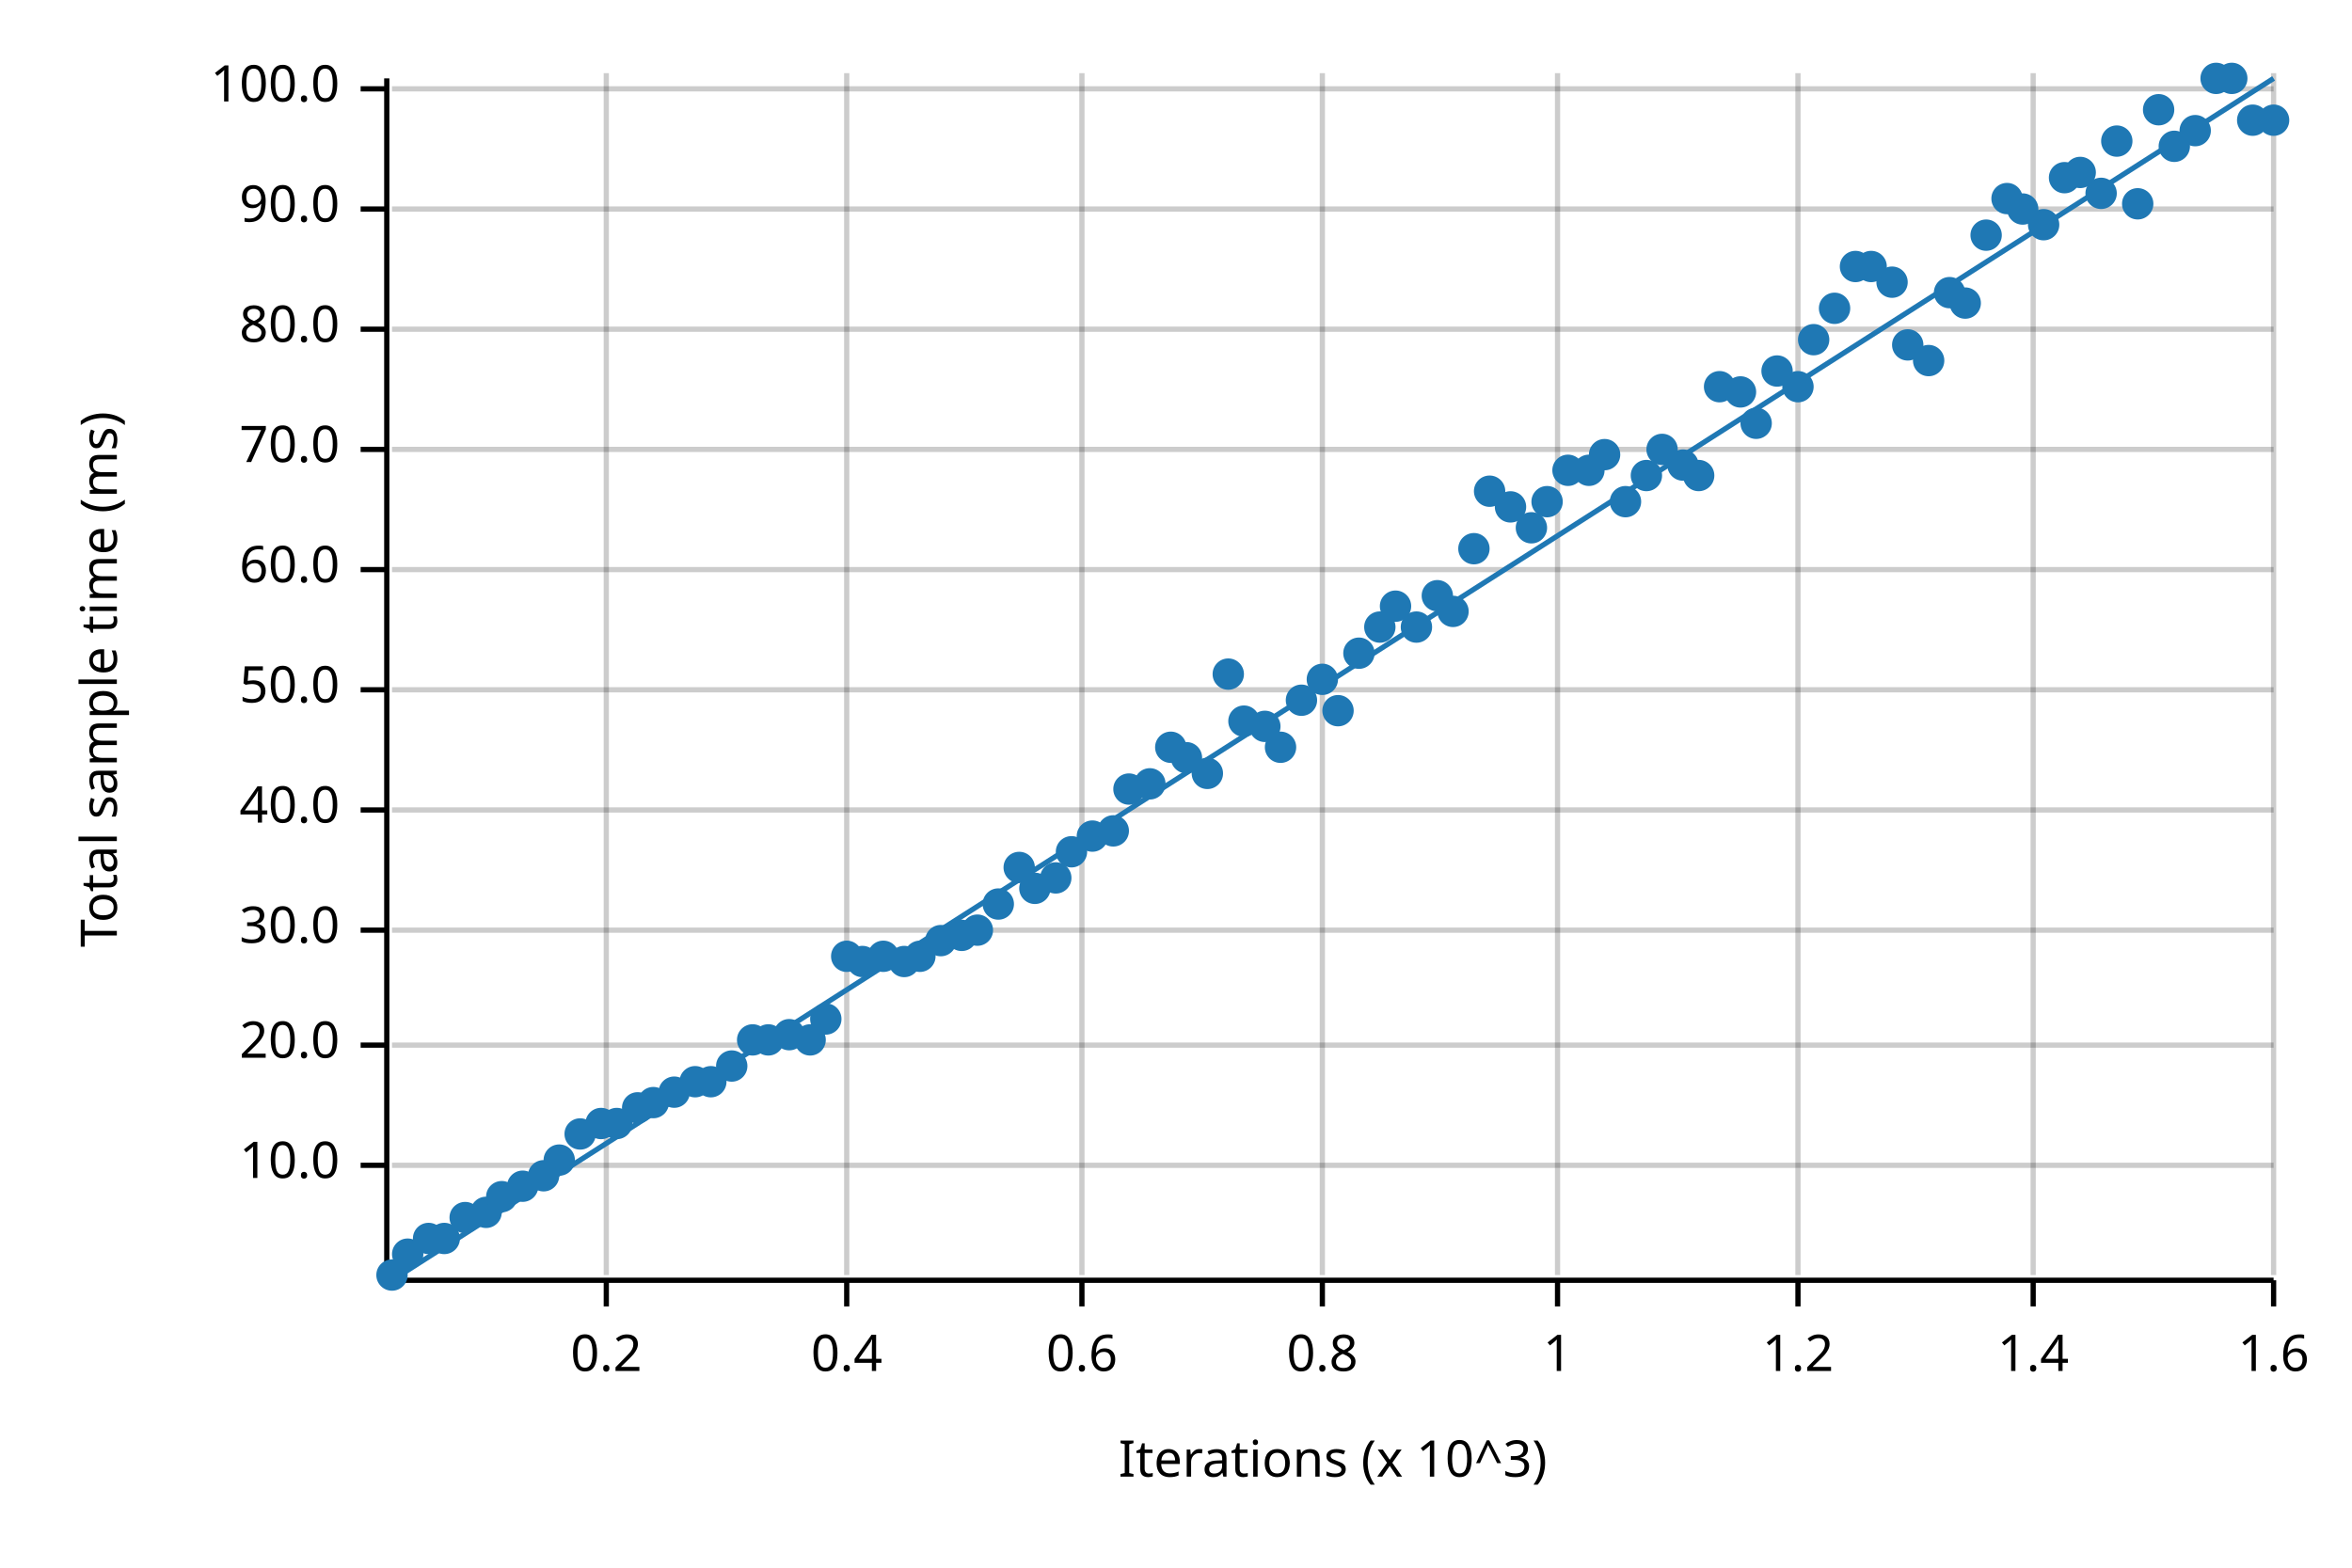
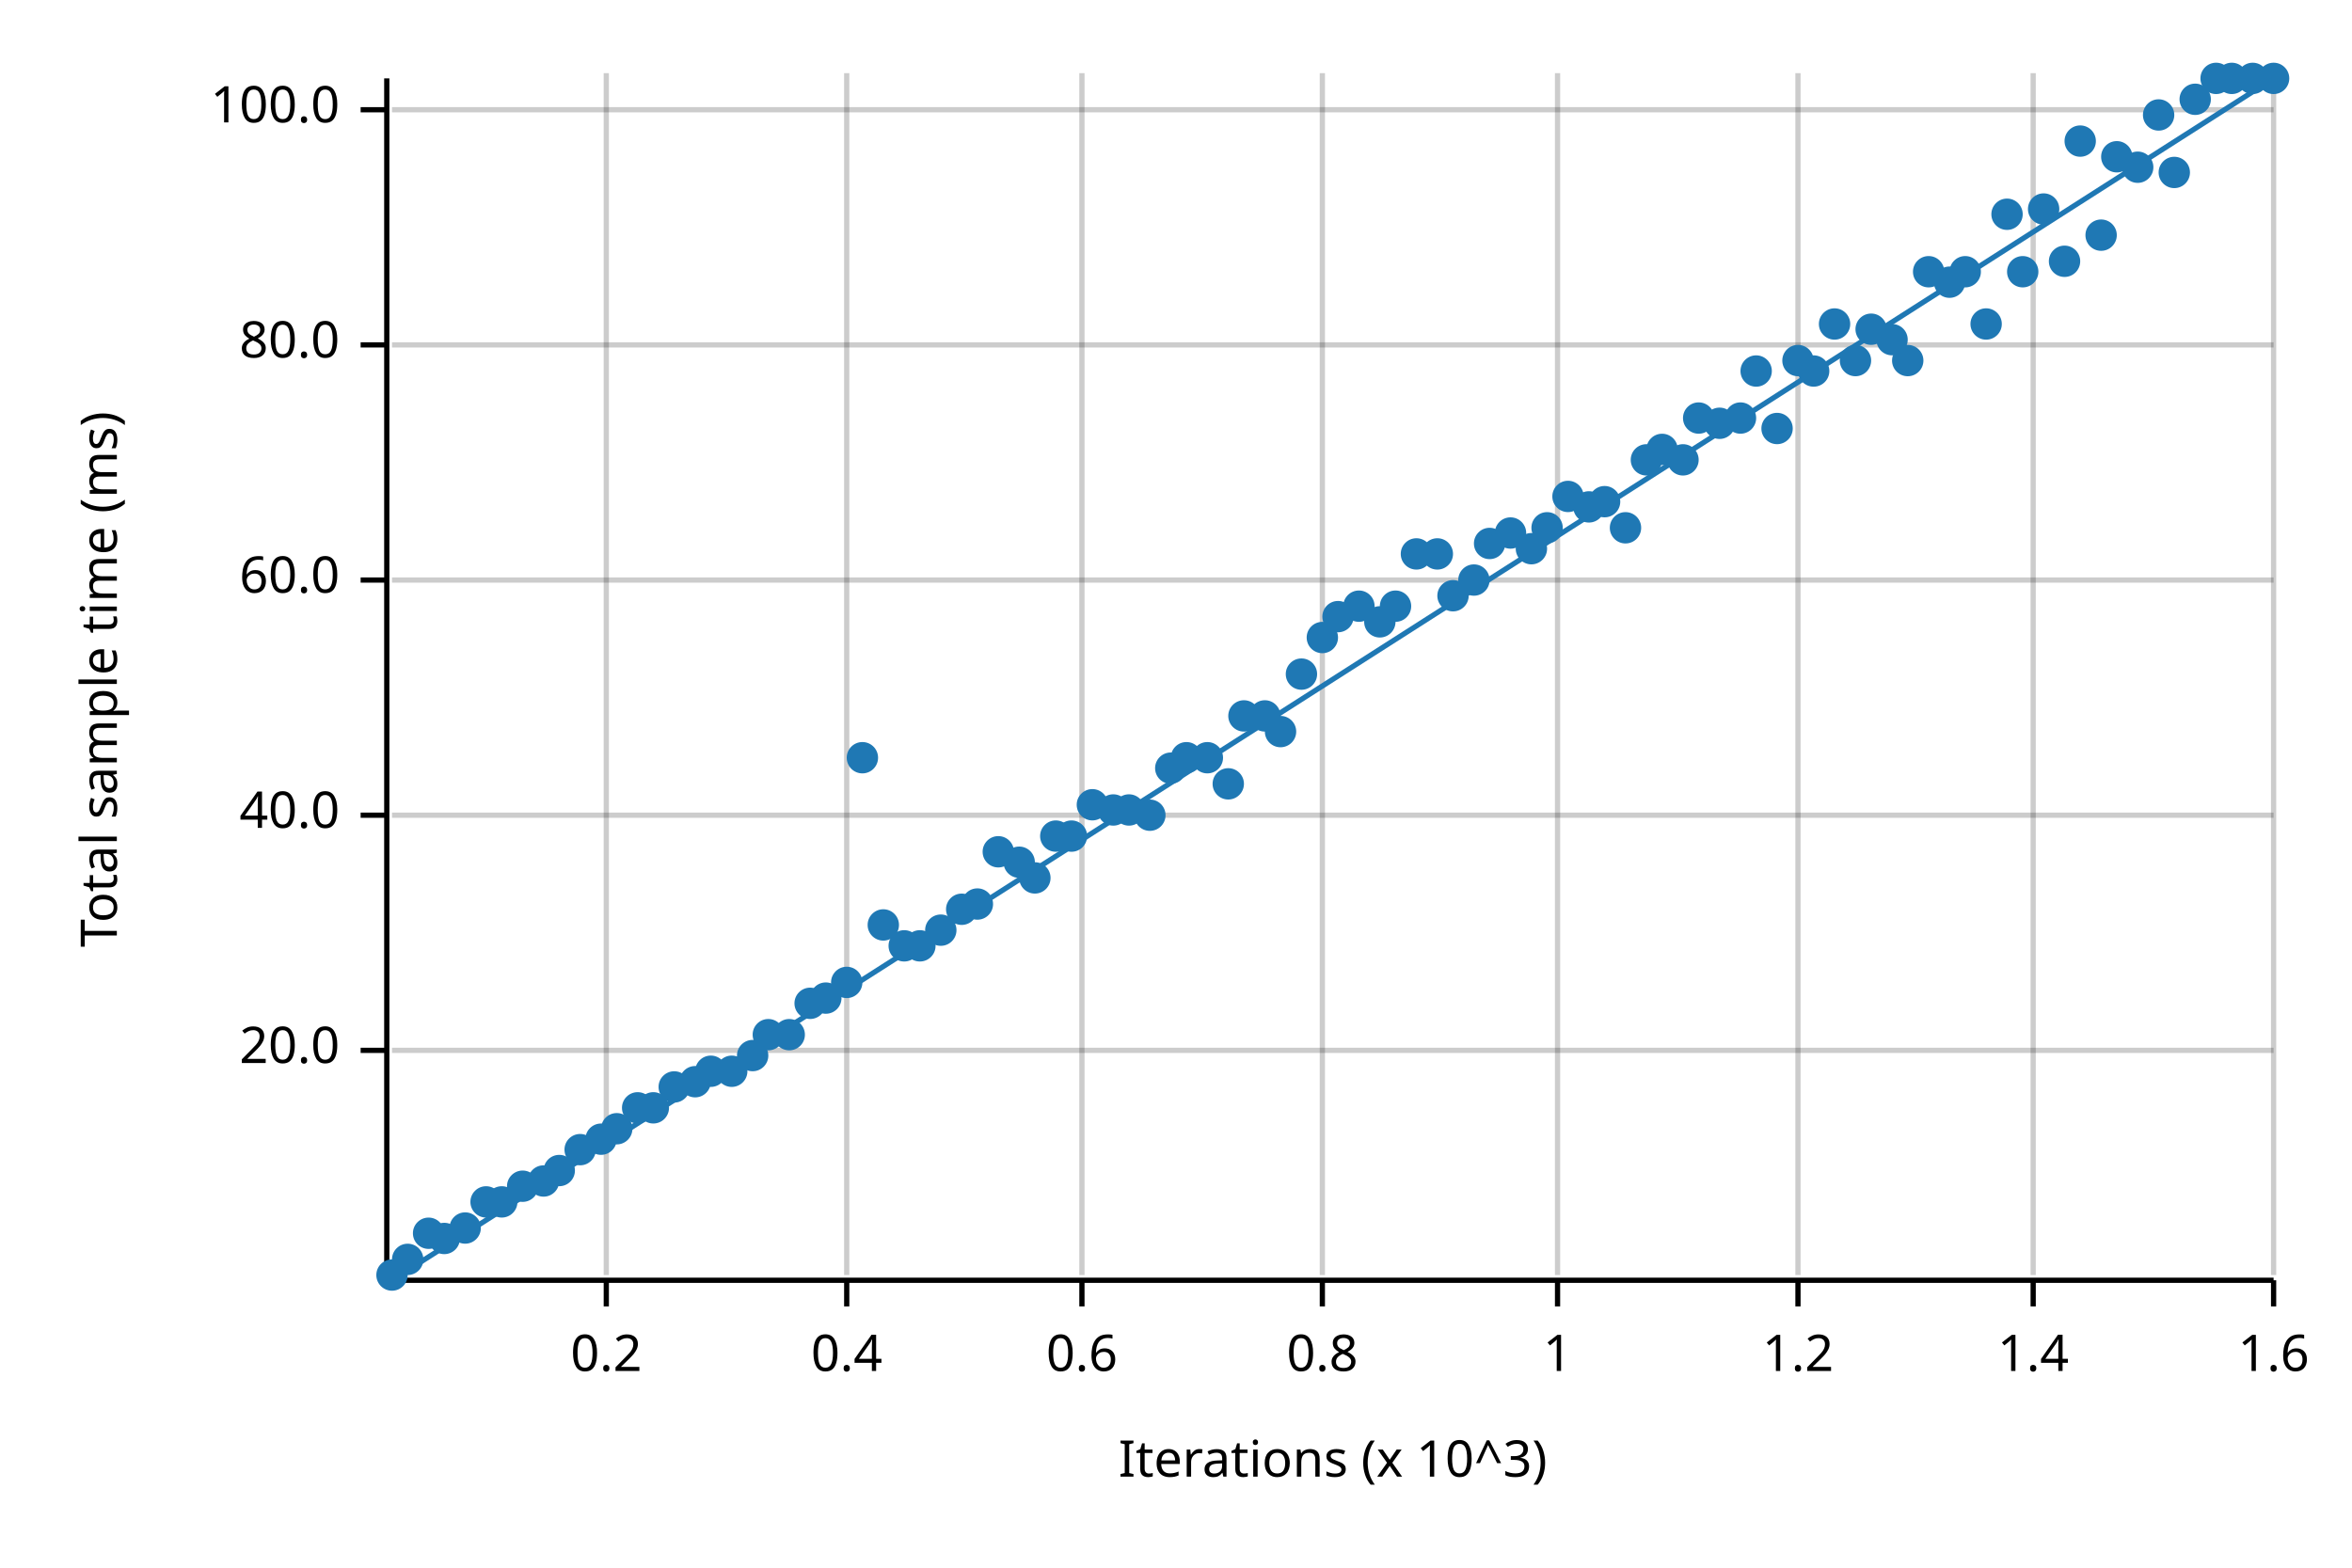
- <svg xmlns="http://www.w3.org/2000/svg" width="450" height="300" viewBox="0 0 450 300">
+ <svg xmlns="http://www.w3.org/2000/svg" style="background-color: white;" width="450" height="300" viewBox="0 0 450 300">
  <text x="15" y="130" dy="0.76em" text-anchor="middle" font-family="sans-serif" font-size="9.677" opacity="1" fill="#000000" transform="rotate(270, 15, 130)">
Total sample time (ms)
</text>
  <text x="255" y="285" dy="-0.5ex" text-anchor="middle" font-family="sans-serif" font-size="9.677" opacity="1" fill="#000000">
Iterations (x 10^3)
</text>
  <line opacity="0.2" stroke="#000000" stroke-width="1" x1="116" y1="244" x2="116" y2="14" />
  <line opacity="0.2" stroke="#000000" stroke-width="1" x1="162" y1="244" x2="162" y2="14" />
  <line opacity="0.2" stroke="#000000" stroke-width="1" x1="207" y1="244" x2="207" y2="14" />
  <line opacity="0.2" stroke="#000000" stroke-width="1" x1="253" y1="244" x2="253" y2="14" />
  <line opacity="0.2" stroke="#000000" stroke-width="1" x1="298" y1="244" x2="298" y2="14" />
  <line opacity="0.2" stroke="#000000" stroke-width="1" x1="344" y1="244" x2="344" y2="14" />
  <line opacity="0.2" stroke="#000000" stroke-width="1" x1="389" y1="244" x2="389" y2="14" />
  <line opacity="0.2" stroke="#000000" stroke-width="1" x1="435" y1="244" x2="435" y2="14" />
-   <line opacity="0.2" stroke="#000000" stroke-width="1" x1="75" y1="223" x2="435" y2="223" />
-   <line opacity="0.2" stroke="#000000" stroke-width="1" x1="75" y1="200" x2="435" y2="200" />
-   <line opacity="0.2" stroke="#000000" stroke-width="1" x1="75" y1="178" x2="435" y2="178" />
-   <line opacity="0.2" stroke="#000000" stroke-width="1" x1="75" y1="155" x2="435" y2="155" />
-   <line opacity="0.2" stroke="#000000" stroke-width="1" x1="75" y1="132" x2="435" y2="132" />
-   <line opacity="0.2" stroke="#000000" stroke-width="1" x1="75" y1="109" x2="435" y2="109" />
-   <line opacity="0.2" stroke="#000000" stroke-width="1" x1="75" y1="86" x2="435" y2="86" />
-   <line opacity="0.2" stroke="#000000" stroke-width="1" x1="75" y1="63" x2="435" y2="63" />
-   <line opacity="0.2" stroke="#000000" stroke-width="1" x1="75" y1="40" x2="435" y2="40" />
-   <line opacity="0.2" stroke="#000000" stroke-width="1" x1="75" y1="17" x2="435" y2="17" />
+   <line opacity="0.2" stroke="#000000" stroke-width="1" x1="75" y1="201" x2="435" y2="201" />
+   <line opacity="0.2" stroke="#000000" stroke-width="1" x1="75" y1="156" x2="435" y2="156" />
+   <line opacity="0.2" stroke="#000000" stroke-width="1" x1="75" y1="111" x2="435" y2="111" />
+   <line opacity="0.2" stroke="#000000" stroke-width="1" x1="75" y1="66" x2="435" y2="66" />
+   <line opacity="0.2" stroke="#000000" stroke-width="1" x1="75" y1="21" x2="435" y2="21" />
  <polyline fill="none" opacity="1" stroke="#000000" stroke-width="1" points="74,15 74,245 " />
-   <text x="65" y="223" dy="0.5ex" text-anchor="end" font-family="sans-serif" font-size="9.677" opacity="1" fill="#000000">
- 10.0
- </text>
-   <polyline fill="none" opacity="1" stroke="#000000" stroke-width="1" points="69,223 74,223 " />
-   <text x="65" y="200" dy="0.5ex" text-anchor="end" font-family="sans-serif" font-size="9.677" opacity="1" fill="#000000">
+   <text x="65" y="201" dy="0.5ex" text-anchor="end" font-family="sans-serif" font-size="9.677" opacity="1" fill="#000000">
20.0
</text>
-   <polyline fill="none" opacity="1" stroke="#000000" stroke-width="1" points="69,200 74,200 " />
-   <text x="65" y="178" dy="0.5ex" text-anchor="end" font-family="sans-serif" font-size="9.677" opacity="1" fill="#000000">
- 30.0
- </text>
-   <polyline fill="none" opacity="1" stroke="#000000" stroke-width="1" points="69,178 74,178 " />
-   <text x="65" y="155" dy="0.5ex" text-anchor="end" font-family="sans-serif" font-size="9.677" opacity="1" fill="#000000">
+   <polyline fill="none" opacity="1" stroke="#000000" stroke-width="1" points="69,201 74,201 " />
+   <text x="65" y="156" dy="0.5ex" text-anchor="end" font-family="sans-serif" font-size="9.677" opacity="1" fill="#000000">
40.0
</text>
-   <polyline fill="none" opacity="1" stroke="#000000" stroke-width="1" points="69,155 74,155 " />
-   <text x="65" y="132" dy="0.5ex" text-anchor="end" font-family="sans-serif" font-size="9.677" opacity="1" fill="#000000">
- 50.0
- </text>
-   <polyline fill="none" opacity="1" stroke="#000000" stroke-width="1" points="69,132 74,132 " />
-   <text x="65" y="109" dy="0.5ex" text-anchor="end" font-family="sans-serif" font-size="9.677" opacity="1" fill="#000000">
+   <polyline fill="none" opacity="1" stroke="#000000" stroke-width="1" points="69,156 74,156 " />
+   <text x="65" y="111" dy="0.5ex" text-anchor="end" font-family="sans-serif" font-size="9.677" opacity="1" fill="#000000">
60.0
</text>
-   <polyline fill="none" opacity="1" stroke="#000000" stroke-width="1" points="69,109 74,109 " />
-   <text x="65" y="86" dy="0.5ex" text-anchor="end" font-family="sans-serif" font-size="9.677" opacity="1" fill="#000000">
- 70.0
- </text>
-   <polyline fill="none" opacity="1" stroke="#000000" stroke-width="1" points="69,86 74,86 " />
-   <text x="65" y="63" dy="0.5ex" text-anchor="end" font-family="sans-serif" font-size="9.677" opacity="1" fill="#000000">
+   <polyline fill="none" opacity="1" stroke="#000000" stroke-width="1" points="69,111 74,111 " />
+   <text x="65" y="66" dy="0.5ex" text-anchor="end" font-family="sans-serif" font-size="9.677" opacity="1" fill="#000000">
80.0
</text>
-   <polyline fill="none" opacity="1" stroke="#000000" stroke-width="1" points="69,63 74,63 " />
-   <text x="65" y="40" dy="0.5ex" text-anchor="end" font-family="sans-serif" font-size="9.677" opacity="1" fill="#000000">
- 90.0
- </text>
-   <polyline fill="none" opacity="1" stroke="#000000" stroke-width="1" points="69,40 74,40 " />
-   <text x="65" y="17" dy="0.5ex" text-anchor="end" font-family="sans-serif" font-size="9.677" opacity="1" fill="#000000">
+   <polyline fill="none" opacity="1" stroke="#000000" stroke-width="1" points="69,66 74,66 " />
+   <text x="65" y="21" dy="0.5ex" text-anchor="end" font-family="sans-serif" font-size="9.677" opacity="1" fill="#000000">
100.0
</text>
-   <polyline fill="none" opacity="1" stroke="#000000" stroke-width="1" points="69,17 74,17 " />
+   <polyline fill="none" opacity="1" stroke="#000000" stroke-width="1" points="69,21 74,21 " />
  <polyline fill="none" opacity="1" stroke="#000000" stroke-width="1" points="75,245 435,245 " />
  <text x="116" y="255" dy="0.76em" text-anchor="middle" font-family="sans-serif" font-size="9.677" opacity="1" fill="#000000">
0.2
</text>
  <polyline fill="none" opacity="1" stroke="#000000" stroke-width="1" points="116,245 116,250 " />
  <text x="162" y="255" dy="0.76em" text-anchor="middle" font-family="sans-serif" font-size="9.677" opacity="1" fill="#000000">
0.4
</text>
  <polyline fill="none" opacity="1" stroke="#000000" stroke-width="1" points="162,245 162,250 " />
  <text x="207" y="255" dy="0.76em" text-anchor="middle" font-family="sans-serif" font-size="9.677" opacity="1" fill="#000000">
0.6
</text>
  <polyline fill="none" opacity="1" stroke="#000000" stroke-width="1" points="207,245 207,250 " />
  <text x="253" y="255" dy="0.76em" text-anchor="middle" font-family="sans-serif" font-size="9.677" opacity="1" fill="#000000">
0.8
</text>
  <polyline fill="none" opacity="1" stroke="#000000" stroke-width="1" points="253,245 253,250 " />
  <text x="298" y="255" dy="0.76em" text-anchor="middle" font-family="sans-serif" font-size="9.677" opacity="1" fill="#000000">
1
</text>
  <polyline fill="none" opacity="1" stroke="#000000" stroke-width="1" points="298,245 298,250 " />
  <text x="344" y="255" dy="0.76em" text-anchor="middle" font-family="sans-serif" font-size="9.677" opacity="1" fill="#000000">
1.2
</text>
  <polyline fill="none" opacity="1" stroke="#000000" stroke-width="1" points="344,245 344,250 " />
  <text x="389" y="255" dy="0.76em" text-anchor="middle" font-family="sans-serif" font-size="9.677" opacity="1" fill="#000000">
1.4
</text>
  <polyline fill="none" opacity="1" stroke="#000000" stroke-width="1" points="389,245 389,250 " />
  <text x="435" y="255" dy="0.76em" text-anchor="middle" font-family="sans-serif" font-size="9.677" opacity="1" fill="#000000">
1.6
</text>
  <polyline fill="none" opacity="1" stroke="#000000" stroke-width="1" points="435,245 435,250 " />
  <circle cx="75" cy="244" r="3" opacity="1" fill="#1F78B4" stroke="none" stroke-width="1" />
-   <circle cx="78" cy="240" r="3" opacity="1" fill="#1F78B4" stroke="none" stroke-width="1" />
-   <circle cx="82" cy="237" r="3" opacity="1" fill="#1F78B4" stroke="none" stroke-width="1" />
+   <circle cx="78" cy="241" r="3" opacity="1" fill="#1F78B4" stroke="none" stroke-width="1" />
+   <circle cx="82" cy="236" r="3" opacity="1" fill="#1F78B4" stroke="none" stroke-width="1" />
  <circle cx="85" cy="237" r="3" opacity="1" fill="#1F78B4" stroke="none" stroke-width="1" />
-   <circle cx="89" cy="233" r="3" opacity="1" fill="#1F78B4" stroke="none" stroke-width="1" />
-   <circle cx="93" cy="232" r="3" opacity="1" fill="#1F78B4" stroke="none" stroke-width="1" />
-   <circle cx="96" cy="229" r="3" opacity="1" fill="#1F78B4" stroke="none" stroke-width="1" />
+   <circle cx="89" cy="235" r="3" opacity="1" fill="#1F78B4" stroke="none" stroke-width="1" />
+   <circle cx="93" cy="230" r="3" opacity="1" fill="#1F78B4" stroke="none" stroke-width="1" />
+   <circle cx="96" cy="230" r="3" opacity="1" fill="#1F78B4" stroke="none" stroke-width="1" />
  <circle cx="100" cy="227" r="3" opacity="1" fill="#1F78B4" stroke="none" stroke-width="1" />
-   <circle cx="104" cy="225" r="3" opacity="1" fill="#1F78B4" stroke="none" stroke-width="1" />
-   <circle cx="107" cy="222" r="3" opacity="1" fill="#1F78B4" stroke="none" stroke-width="1" />
-   <circle cx="111" cy="217" r="3" opacity="1" fill="#1F78B4" stroke="none" stroke-width="1" />
-   <circle cx="115" cy="215" r="3" opacity="1" fill="#1F78B4" stroke="none" stroke-width="1" />
-   <circle cx="118" cy="215" r="3" opacity="1" fill="#1F78B4" stroke="none" stroke-width="1" />
+   <circle cx="104" cy="226" r="3" opacity="1" fill="#1F78B4" stroke="none" stroke-width="1" />
+   <circle cx="107" cy="224" r="3" opacity="1" fill="#1F78B4" stroke="none" stroke-width="1" />
+   <circle cx="111" cy="220" r="3" opacity="1" fill="#1F78B4" stroke="none" stroke-width="1" />
+   <circle cx="115" cy="218" r="3" opacity="1" fill="#1F78B4" stroke="none" stroke-width="1" />
+   <circle cx="118" cy="216" r="3" opacity="1" fill="#1F78B4" stroke="none" stroke-width="1" />
  <circle cx="122" cy="212" r="3" opacity="1" fill="#1F78B4" stroke="none" stroke-width="1" />
-   <circle cx="125" cy="211" r="3" opacity="1" fill="#1F78B4" stroke="none" stroke-width="1" />
-   <circle cx="129" cy="209" r="3" opacity="1" fill="#1F78B4" stroke="none" stroke-width="1" />
+   <circle cx="125" cy="212" r="3" opacity="1" fill="#1F78B4" stroke="none" stroke-width="1" />
+   <circle cx="129" cy="208" r="3" opacity="1" fill="#1F78B4" stroke="none" stroke-width="1" />
  <circle cx="133" cy="207" r="3" opacity="1" fill="#1F78B4" stroke="none" stroke-width="1" />
-   <circle cx="136" cy="207" r="3" opacity="1" fill="#1F78B4" stroke="none" stroke-width="1" />
-   <circle cx="140" cy="204" r="3" opacity="1" fill="#1F78B4" stroke="none" stroke-width="1" />
-   <circle cx="144" cy="199" r="3" opacity="1" fill="#1F78B4" stroke="none" stroke-width="1" />
-   <circle cx="147" cy="199" r="3" opacity="1" fill="#1F78B4" stroke="none" stroke-width="1" />
+   <circle cx="136" cy="205" r="3" opacity="1" fill="#1F78B4" stroke="none" stroke-width="1" />
+   <circle cx="140" cy="205" r="3" opacity="1" fill="#1F78B4" stroke="none" stroke-width="1" />
+   <circle cx="144" cy="202" r="3" opacity="1" fill="#1F78B4" stroke="none" stroke-width="1" />
+   <circle cx="147" cy="198" r="3" opacity="1" fill="#1F78B4" stroke="none" stroke-width="1" />
  <circle cx="151" cy="198" r="3" opacity="1" fill="#1F78B4" stroke="none" stroke-width="1" />
-   <circle cx="155" cy="199" r="3" opacity="1" fill="#1F78B4" stroke="none" stroke-width="1" />
-   <circle cx="158" cy="195" r="3" opacity="1" fill="#1F78B4" stroke="none" stroke-width="1" />
-   <circle cx="162" cy="183" r="3" opacity="1" fill="#1F78B4" stroke="none" stroke-width="1" />
-   <circle cx="165" cy="184" r="3" opacity="1" fill="#1F78B4" stroke="none" stroke-width="1" />
-   <circle cx="169" cy="183" r="3" opacity="1" fill="#1F78B4" stroke="none" stroke-width="1" />
-   <circle cx="173" cy="184" r="3" opacity="1" fill="#1F78B4" stroke="none" stroke-width="1" />
-   <circle cx="176" cy="183" r="3" opacity="1" fill="#1F78B4" stroke="none" stroke-width="1" />
-   <circle cx="180" cy="180" r="3" opacity="1" fill="#1F78B4" stroke="none" stroke-width="1" />
-   <circle cx="184" cy="179" r="3" opacity="1" fill="#1F78B4" stroke="none" stroke-width="1" />
-   <circle cx="187" cy="178" r="3" opacity="1" fill="#1F78B4" stroke="none" stroke-width="1" />
-   <circle cx="191" cy="173" r="3" opacity="1" fill="#1F78B4" stroke="none" stroke-width="1" />
-   <circle cx="195" cy="166" r="3" opacity="1" fill="#1F78B4" stroke="none" stroke-width="1" />
-   <circle cx="198" cy="170" r="3" opacity="1" fill="#1F78B4" stroke="none" stroke-width="1" />
-   <circle cx="202" cy="168" r="3" opacity="1" fill="#1F78B4" stroke="none" stroke-width="1" />
-   <circle cx="205" cy="163" r="3" opacity="1" fill="#1F78B4" stroke="none" stroke-width="1" />
-   <circle cx="209" cy="160" r="3" opacity="1" fill="#1F78B4" stroke="none" stroke-width="1" />
-   <circle cx="213" cy="159" r="3" opacity="1" fill="#1F78B4" stroke="none" stroke-width="1" />
-   <circle cx="216" cy="151" r="3" opacity="1" fill="#1F78B4" stroke="none" stroke-width="1" />
-   <circle cx="220" cy="150" r="3" opacity="1" fill="#1F78B4" stroke="none" stroke-width="1" />
-   <circle cx="224" cy="143" r="3" opacity="1" fill="#1F78B4" stroke="none" stroke-width="1" />
+   <circle cx="155" cy="192" r="3" opacity="1" fill="#1F78B4" stroke="none" stroke-width="1" />
+   <circle cx="158" cy="191" r="3" opacity="1" fill="#1F78B4" stroke="none" stroke-width="1" />
+   <circle cx="162" cy="188" r="3" opacity="1" fill="#1F78B4" stroke="none" stroke-width="1" />
+   <circle cx="165" cy="145" r="3" opacity="1" fill="#1F78B4" stroke="none" stroke-width="1" />
+   <circle cx="169" cy="177" r="3" opacity="1" fill="#1F78B4" stroke="none" stroke-width="1" />
+   <circle cx="173" cy="181" r="3" opacity="1" fill="#1F78B4" stroke="none" stroke-width="1" />
+   <circle cx="176" cy="181" r="3" opacity="1" fill="#1F78B4" stroke="none" stroke-width="1" />
+   <circle cx="180" cy="178" r="3" opacity="1" fill="#1F78B4" stroke="none" stroke-width="1" />
+   <circle cx="184" cy="174" r="3" opacity="1" fill="#1F78B4" stroke="none" stroke-width="1" />
+   <circle cx="187" cy="173" r="3" opacity="1" fill="#1F78B4" stroke="none" stroke-width="1" />
+   <circle cx="191" cy="163" r="3" opacity="1" fill="#1F78B4" stroke="none" stroke-width="1" />
+   <circle cx="195" cy="165" r="3" opacity="1" fill="#1F78B4" stroke="none" stroke-width="1" />
+   <circle cx="198" cy="168" r="3" opacity="1" fill="#1F78B4" stroke="none" stroke-width="1" />
+   <circle cx="202" cy="160" r="3" opacity="1" fill="#1F78B4" stroke="none" stroke-width="1" />
+   <circle cx="205" cy="160" r="3" opacity="1" fill="#1F78B4" stroke="none" stroke-width="1" />
+   <circle cx="209" cy="154" r="3" opacity="1" fill="#1F78B4" stroke="none" stroke-width="1" />
+   <circle cx="213" cy="155" r="3" opacity="1" fill="#1F78B4" stroke="none" stroke-width="1" />
+   <circle cx="216" cy="155" r="3" opacity="1" fill="#1F78B4" stroke="none" stroke-width="1" />
+   <circle cx="220" cy="156" r="3" opacity="1" fill="#1F78B4" stroke="none" stroke-width="1" />
+   <circle cx="224" cy="147" r="3" opacity="1" fill="#1F78B4" stroke="none" stroke-width="1" />
  <circle cx="227" cy="145" r="3" opacity="1" fill="#1F78B4" stroke="none" stroke-width="1" />
-   <circle cx="231" cy="148" r="3" opacity="1" fill="#1F78B4" stroke="none" stroke-width="1" />
-   <circle cx="235" cy="129" r="3" opacity="1" fill="#1F78B4" stroke="none" stroke-width="1" />
-   <circle cx="238" cy="138" r="3" opacity="1" fill="#1F78B4" stroke="none" stroke-width="1" />
-   <circle cx="242" cy="139" r="3" opacity="1" fill="#1F78B4" stroke="none" stroke-width="1" />
-   <circle cx="245" cy="143" r="3" opacity="1" fill="#1F78B4" stroke="none" stroke-width="1" />
-   <circle cx="249" cy="134" r="3" opacity="1" fill="#1F78B4" stroke="none" stroke-width="1" />
-   <circle cx="253" cy="130" r="3" opacity="1" fill="#1F78B4" stroke="none" stroke-width="1" />
-   <circle cx="256" cy="136" r="3" opacity="1" fill="#1F78B4" stroke="none" stroke-width="1" />
-   <circle cx="260" cy="125" r="3" opacity="1" fill="#1F78B4" stroke="none" stroke-width="1" />
-   <circle cx="264" cy="120" r="3" opacity="1" fill="#1F78B4" stroke="none" stroke-width="1" />
+   <circle cx="231" cy="145" r="3" opacity="1" fill="#1F78B4" stroke="none" stroke-width="1" />
+   <circle cx="235" cy="150" r="3" opacity="1" fill="#1F78B4" stroke="none" stroke-width="1" />
+   <circle cx="238" cy="137" r="3" opacity="1" fill="#1F78B4" stroke="none" stroke-width="1" />
+   <circle cx="242" cy="137" r="3" opacity="1" fill="#1F78B4" stroke="none" stroke-width="1" />
+   <circle cx="245" cy="140" r="3" opacity="1" fill="#1F78B4" stroke="none" stroke-width="1" />
+   <circle cx="249" cy="129" r="3" opacity="1" fill="#1F78B4" stroke="none" stroke-width="1" />
+   <circle cx="253" cy="122" r="3" opacity="1" fill="#1F78B4" stroke="none" stroke-width="1" />
+   <circle cx="256" cy="118" r="3" opacity="1" fill="#1F78B4" stroke="none" stroke-width="1" />
+   <circle cx="260" cy="116" r="3" opacity="1" fill="#1F78B4" stroke="none" stroke-width="1" />
+   <circle cx="264" cy="119" r="3" opacity="1" fill="#1F78B4" stroke="none" stroke-width="1" />
  <circle cx="267" cy="116" r="3" opacity="1" fill="#1F78B4" stroke="none" stroke-width="1" />
-   <circle cx="271" cy="120" r="3" opacity="1" fill="#1F78B4" stroke="none" stroke-width="1" />
-   <circle cx="275" cy="114" r="3" opacity="1" fill="#1F78B4" stroke="none" stroke-width="1" />
-   <circle cx="278" cy="117" r="3" opacity="1" fill="#1F78B4" stroke="none" stroke-width="1" />
-   <circle cx="282" cy="105" r="3" opacity="1" fill="#1F78B4" stroke="none" stroke-width="1" />
-   <circle cx="285" cy="94" r="3" opacity="1" fill="#1F78B4" stroke="none" stroke-width="1" />
-   <circle cx="289" cy="97" r="3" opacity="1" fill="#1F78B4" stroke="none" stroke-width="1" />
-   <circle cx="293" cy="101" r="3" opacity="1" fill="#1F78B4" stroke="none" stroke-width="1" />
-   <circle cx="296" cy="96" r="3" opacity="1" fill="#1F78B4" stroke="none" stroke-width="1" />
-   <circle cx="300" cy="90" r="3" opacity="1" fill="#1F78B4" stroke="none" stroke-width="1" />
-   <circle cx="304" cy="90" r="3" opacity="1" fill="#1F78B4" stroke="none" stroke-width="1" />
-   <circle cx="307" cy="87" r="3" opacity="1" fill="#1F78B4" stroke="none" stroke-width="1" />
-   <circle cx="311" cy="96" r="3" opacity="1" fill="#1F78B4" stroke="none" stroke-width="1" />
-   <circle cx="315" cy="91" r="3" opacity="1" fill="#1F78B4" stroke="none" stroke-width="1" />
+   <circle cx="271" cy="106" r="3" opacity="1" fill="#1F78B4" stroke="none" stroke-width="1" />
+   <circle cx="275" cy="106" r="3" opacity="1" fill="#1F78B4" stroke="none" stroke-width="1" />
+   <circle cx="278" cy="114" r="3" opacity="1" fill="#1F78B4" stroke="none" stroke-width="1" />
+   <circle cx="282" cy="111" r="3" opacity="1" fill="#1F78B4" stroke="none" stroke-width="1" />
+   <circle cx="285" cy="104" r="3" opacity="1" fill="#1F78B4" stroke="none" stroke-width="1" />
+   <circle cx="289" cy="102" r="3" opacity="1" fill="#1F78B4" stroke="none" stroke-width="1" />
+   <circle cx="293" cy="105" r="3" opacity="1" fill="#1F78B4" stroke="none" stroke-width="1" />
+   <circle cx="296" cy="101" r="3" opacity="1" fill="#1F78B4" stroke="none" stroke-width="1" />
+   <circle cx="300" cy="95" r="3" opacity="1" fill="#1F78B4" stroke="none" stroke-width="1" />
+   <circle cx="304" cy="97" r="3" opacity="1" fill="#1F78B4" stroke="none" stroke-width="1" />
+   <circle cx="307" cy="96" r="3" opacity="1" fill="#1F78B4" stroke="none" stroke-width="1" />
+   <circle cx="311" cy="101" r="3" opacity="1" fill="#1F78B4" stroke="none" stroke-width="1" />
+   <circle cx="315" cy="88" r="3" opacity="1" fill="#1F78B4" stroke="none" stroke-width="1" />
  <circle cx="318" cy="86" r="3" opacity="1" fill="#1F78B4" stroke="none" stroke-width="1" />
-   <circle cx="322" cy="89" r="3" opacity="1" fill="#1F78B4" stroke="none" stroke-width="1" />
-   <circle cx="325" cy="91" r="3" opacity="1" fill="#1F78B4" stroke="none" stroke-width="1" />
-   <circle cx="329" cy="74" r="3" opacity="1" fill="#1F78B4" stroke="none" stroke-width="1" />
-   <circle cx="333" cy="75" r="3" opacity="1" fill="#1F78B4" stroke="none" stroke-width="1" />
-   <circle cx="336" cy="81" r="3" opacity="1" fill="#1F78B4" stroke="none" stroke-width="1" />
-   <circle cx="340" cy="71" r="3" opacity="1" fill="#1F78B4" stroke="none" stroke-width="1" />
-   <circle cx="344" cy="74" r="3" opacity="1" fill="#1F78B4" stroke="none" stroke-width="1" />
-   <circle cx="347" cy="65" r="3" opacity="1" fill="#1F78B4" stroke="none" stroke-width="1" />
-   <circle cx="351" cy="59" r="3" opacity="1" fill="#1F78B4" stroke="none" stroke-width="1" />
-   <circle cx="355" cy="51" r="3" opacity="1" fill="#1F78B4" stroke="none" stroke-width="1" />
-   <circle cx="358" cy="51" r="3" opacity="1" fill="#1F78B4" stroke="none" stroke-width="1" />
-   <circle cx="362" cy="54" r="3" opacity="1" fill="#1F78B4" stroke="none" stroke-width="1" />
-   <circle cx="365" cy="66" r="3" opacity="1" fill="#1F78B4" stroke="none" stroke-width="1" />
-   <circle cx="369" cy="69" r="3" opacity="1" fill="#1F78B4" stroke="none" stroke-width="1" />
-   <circle cx="373" cy="56" r="3" opacity="1" fill="#1F78B4" stroke="none" stroke-width="1" />
-   <circle cx="376" cy="58" r="3" opacity="1" fill="#1F78B4" stroke="none" stroke-width="1" />
-   <circle cx="380" cy="45" r="3" opacity="1" fill="#1F78B4" stroke="none" stroke-width="1" />
-   <circle cx="384" cy="38" r="3" opacity="1" fill="#1F78B4" stroke="none" stroke-width="1" />
-   <circle cx="387" cy="40" r="3" opacity="1" fill="#1F78B4" stroke="none" stroke-width="1" />
-   <circle cx="391" cy="43" r="3" opacity="1" fill="#1F78B4" stroke="none" stroke-width="1" />
-   <circle cx="395" cy="34" r="3" opacity="1" fill="#1F78B4" stroke="none" stroke-width="1" />
-   <circle cx="398" cy="33" r="3" opacity="1" fill="#1F78B4" stroke="none" stroke-width="1" />
-   <circle cx="402" cy="37" r="3" opacity="1" fill="#1F78B4" stroke="none" stroke-width="1" />
-   <circle cx="405" cy="27" r="3" opacity="1" fill="#1F78B4" stroke="none" stroke-width="1" />
-   <circle cx="409" cy="39" r="3" opacity="1" fill="#1F78B4" stroke="none" stroke-width="1" />
-   <circle cx="413" cy="21" r="3" opacity="1" fill="#1F78B4" stroke="none" stroke-width="1" />
-   <circle cx="416" cy="28" r="3" opacity="1" fill="#1F78B4" stroke="none" stroke-width="1" />
-   <circle cx="420" cy="25" r="3" opacity="1" fill="#1F78B4" stroke="none" stroke-width="1" />
+   <circle cx="322" cy="88" r="3" opacity="1" fill="#1F78B4" stroke="none" stroke-width="1" />
+   <circle cx="325" cy="80" r="3" opacity="1" fill="#1F78B4" stroke="none" stroke-width="1" />
+   <circle cx="329" cy="81" r="3" opacity="1" fill="#1F78B4" stroke="none" stroke-width="1" />
+   <circle cx="333" cy="80" r="3" opacity="1" fill="#1F78B4" stroke="none" stroke-width="1" />
+   <circle cx="336" cy="71" r="3" opacity="1" fill="#1F78B4" stroke="none" stroke-width="1" />
+   <circle cx="340" cy="82" r="3" opacity="1" fill="#1F78B4" stroke="none" stroke-width="1" />
+   <circle cx="344" cy="69" r="3" opacity="1" fill="#1F78B4" stroke="none" stroke-width="1" />
+   <circle cx="347" cy="71" r="3" opacity="1" fill="#1F78B4" stroke="none" stroke-width="1" />
+   <circle cx="351" cy="62" r="3" opacity="1" fill="#1F78B4" stroke="none" stroke-width="1" />
+   <circle cx="355" cy="69" r="3" opacity="1" fill="#1F78B4" stroke="none" stroke-width="1" />
+   <circle cx="358" cy="63" r="3" opacity="1" fill="#1F78B4" stroke="none" stroke-width="1" />
+   <circle cx="362" cy="65" r="3" opacity="1" fill="#1F78B4" stroke="none" stroke-width="1" />
+   <circle cx="365" cy="69" r="3" opacity="1" fill="#1F78B4" stroke="none" stroke-width="1" />
+   <circle cx="369" cy="52" r="3" opacity="1" fill="#1F78B4" stroke="none" stroke-width="1" />
+   <circle cx="373" cy="54" r="3" opacity="1" fill="#1F78B4" stroke="none" stroke-width="1" />
+   <circle cx="376" cy="52" r="3" opacity="1" fill="#1F78B4" stroke="none" stroke-width="1" />
+   <circle cx="380" cy="62" r="3" opacity="1" fill="#1F78B4" stroke="none" stroke-width="1" />
+   <circle cx="384" cy="41" r="3" opacity="1" fill="#1F78B4" stroke="none" stroke-width="1" />
+   <circle cx="387" cy="52" r="3" opacity="1" fill="#1F78B4" stroke="none" stroke-width="1" />
+   <circle cx="391" cy="40" r="3" opacity="1" fill="#1F78B4" stroke="none" stroke-width="1" />
+   <circle cx="395" cy="50" r="3" opacity="1" fill="#1F78B4" stroke="none" stroke-width="1" />
+   <circle cx="398" cy="27" r="3" opacity="1" fill="#1F78B4" stroke="none" stroke-width="1" />
+   <circle cx="402" cy="45" r="3" opacity="1" fill="#1F78B4" stroke="none" stroke-width="1" />
+   <circle cx="405" cy="30" r="3" opacity="1" fill="#1F78B4" stroke="none" stroke-width="1" />
+   <circle cx="409" cy="32" r="3" opacity="1" fill="#1F78B4" stroke="none" stroke-width="1" />
+   <circle cx="413" cy="22" r="3" opacity="1" fill="#1F78B4" stroke="none" stroke-width="1" />
+   <circle cx="416" cy="33" r="3" opacity="1" fill="#1F78B4" stroke="none" stroke-width="1" />
+   <circle cx="420" cy="19" r="3" opacity="1" fill="#1F78B4" stroke="none" stroke-width="1" />
  <circle cx="424" cy="15" r="3" opacity="1" fill="#1F78B4" stroke="none" stroke-width="1" />
  <circle cx="427" cy="15" r="3" opacity="1" fill="#1F78B4" stroke="none" stroke-width="1" />
-   <circle cx="431" cy="23" r="3" opacity="1" fill="#1F78B4" stroke="none" stroke-width="1" />
-   <circle cx="435" cy="23" r="3" opacity="1" fill="#1F78B4" stroke="none" stroke-width="1" />
+   <circle cx="431" cy="15" r="3" opacity="1" fill="#1F78B4" stroke="none" stroke-width="1" />
+   <circle cx="435" cy="15" r="3" opacity="1" fill="#1F78B4" stroke="none" stroke-width="1" />
  <polyline fill="none" opacity="1" stroke="#1F78B4" stroke-width="1" points="75,245 435,15 " />
  <polygon opacity="0.25" fill="#1F78B4" points="75,245 435,15 435,15 " />
</svg>
